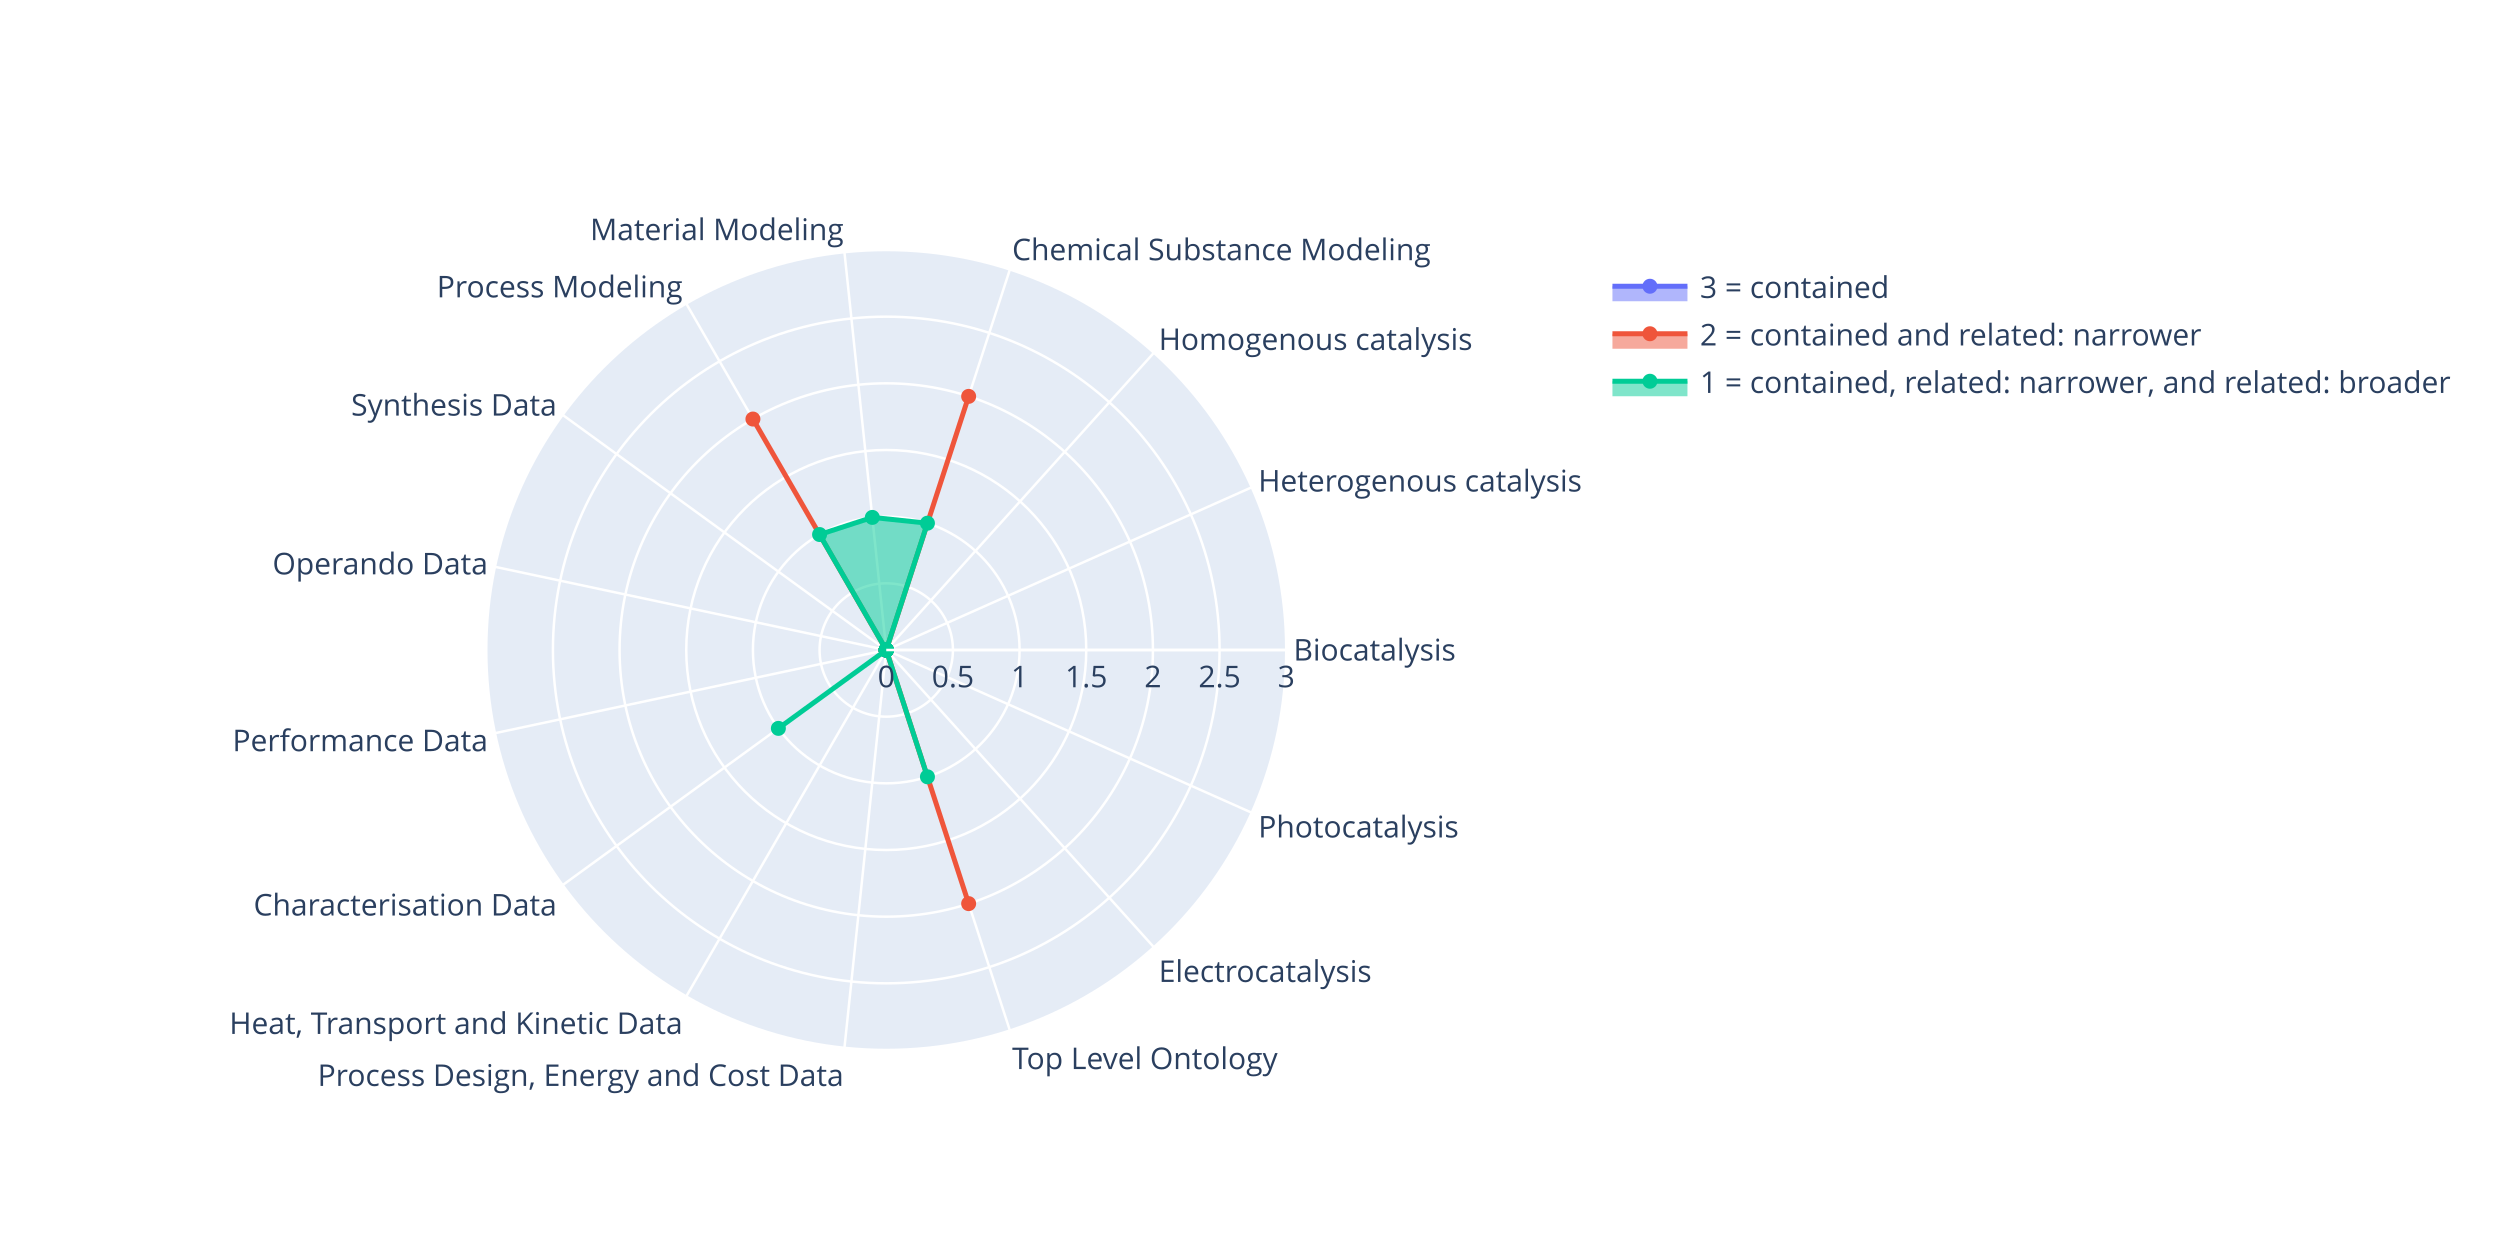
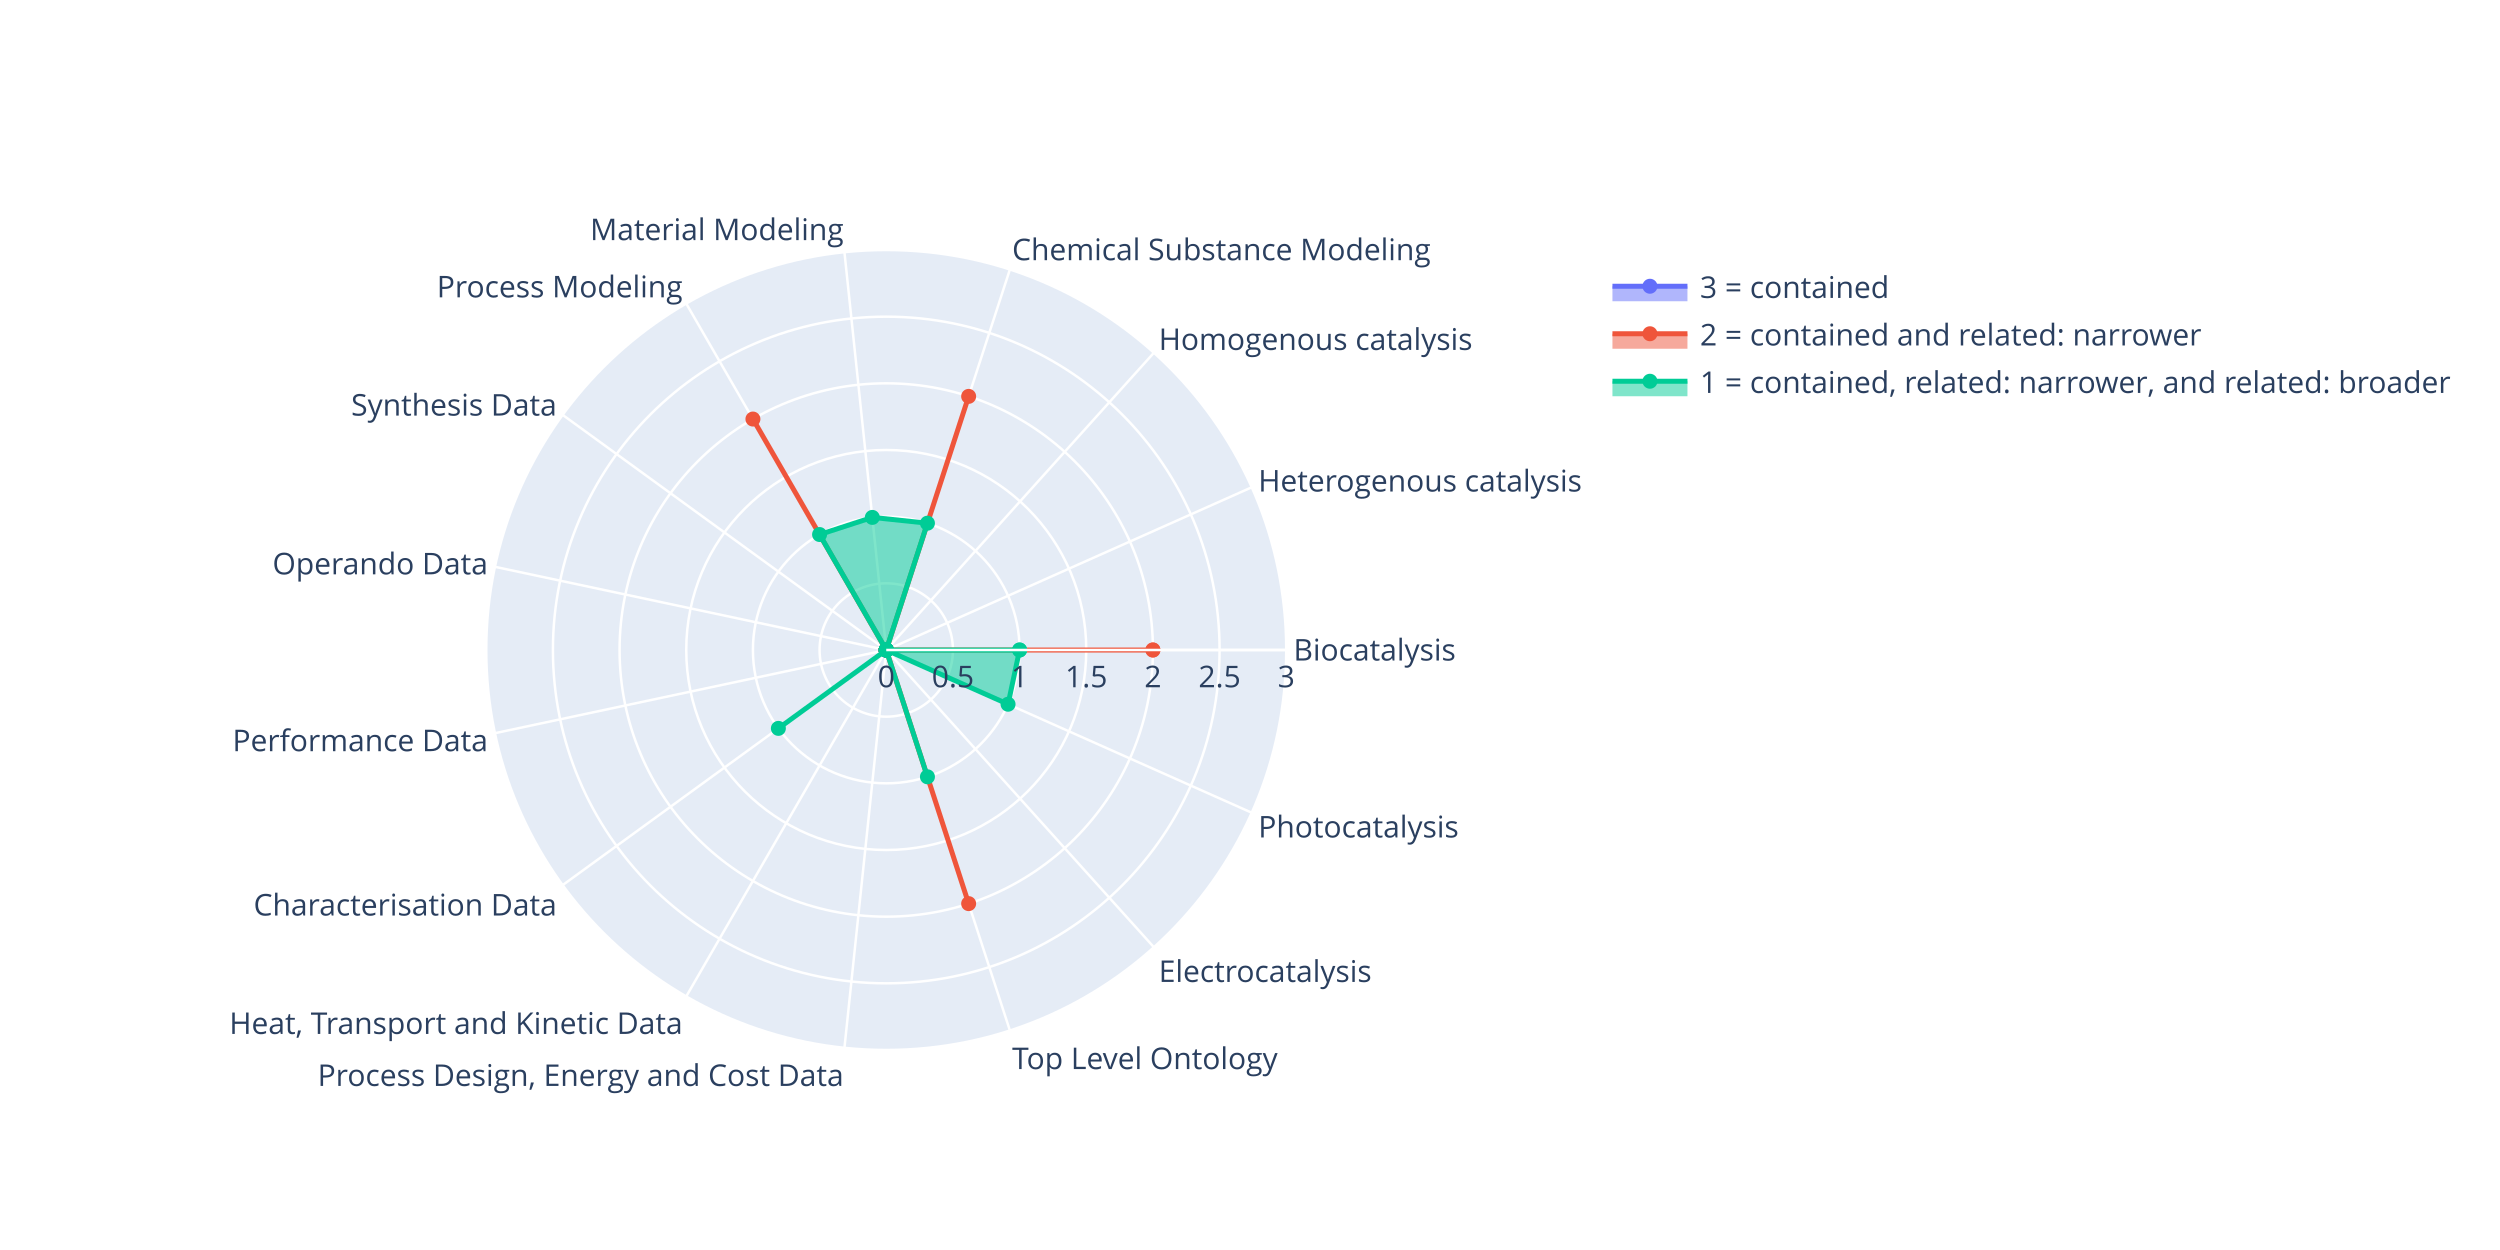
<svg xmlns="http://www.w3.org/2000/svg" class="main-svg" width="1000" height="500" style="" viewBox="0 0 1000 500">
  <rect x="0" y="0" width="1000" height="500" style="fill: rgb(255, 255, 255); fill-opacity: 1;" />
-   <defs id="defs-6c36d0">
+   <defs id="defs-ff0262">
    <g class="clips">
-       <clipPath id="clip6c36d0polar-for-traces">
+       <clipPath id="clipff0262polar-for-traces">
        <path d="M160,0A160,160 0,1,0 -160,-1.9594348786357652e-14A160,160 0,1,0 160,3.9188697572715304e-14Z" transform="translate(160,160)" />
      </clipPath>
    </g>
    <g class="gradients" />
    <g class="patterns" />
  </defs>
  <g class="bglayer" />
  <g class="layer-below">
    <g class="imagelayer" />
    <g class="shapelayer" />
  </g>
  <g class="cartesianlayer" />
  <g class="polarlayer">
    <g class="polar">
      <g class="polarsublayer draglayer" />
      <g class="polarsublayer plotbg">
        <path d="M160,0A160,160 0,1,0 -160,-1.9594348786357652e-14A160,160 0,1,0 160,3.9188697572715304e-14Z" transform="translate(354.5,260)" style="fill: rgb(229, 236, 246); fill-opacity: 1;" />
      </g>
      <g class="polarsublayer backplot">
        <g class="maplayer" />
      </g>
      <g class="polarsublayer angular-grid" style="fill: none;">
        <path class="angularaxisgrid" d="M354.5,260L514.5,260" style="stroke: rgb(255, 255, 255); stroke-opacity: 1; stroke-width: 1px;" />
        <path class="angularaxisgrid" d="M354.5,260L500.667,194.922" style="stroke: rgb(255, 255, 255); stroke-opacity: 1; stroke-width: 1px;" />
        <path class="angularaxisgrid" d="M354.5,260L461.561,141.097" style="stroke: rgb(255, 255, 255); stroke-opacity: 1; stroke-width: 1px;" />
        <path class="angularaxisgrid" d="M354.5,260L403.943,107.831" style="stroke: rgb(255, 255, 255); stroke-opacity: 1; stroke-width: 1px;" />
        <path class="angularaxisgrid" d="M354.5,260L337.775,100.876" style="stroke: rgb(255, 255, 255); stroke-opacity: 1; stroke-width: 1px;" />
        <path class="angularaxisgrid" d="M354.5,260L274.5,121.436" style="stroke: rgb(255, 255, 255); stroke-opacity: 1; stroke-width: 1px;" />
        <path class="angularaxisgrid" d="M354.5,260L225.057,165.954" style="stroke: rgb(255, 255, 255); stroke-opacity: 1; stroke-width: 1px;" />
        <path class="angularaxisgrid" d="M354.5,260L197.996,226.734" style="stroke: rgb(255, 255, 255); stroke-opacity: 1; stroke-width: 1px;" />
        <path class="angularaxisgrid" d="M354.5,260L197.996,293.266" style="stroke: rgb(255, 255, 255); stroke-opacity: 1; stroke-width: 1px;" />
        <path class="angularaxisgrid" d="M354.5,260L225.057,354.046" style="stroke: rgb(255, 255, 255); stroke-opacity: 1; stroke-width: 1px;" />
        <path class="angularaxisgrid" d="M354.5,260L274.5,398.564" style="stroke: rgb(255, 255, 255); stroke-opacity: 1; stroke-width: 1px;" />
        <path class="angularaxisgrid" d="M354.5,260L337.775,419.124" style="stroke: rgb(255, 255, 255); stroke-opacity: 1; stroke-width: 1px;" />
        <path class="angularaxisgrid" d="M354.5,260L403.943,412.169" style="stroke: rgb(255, 255, 255); stroke-opacity: 1; stroke-width: 1px;" />
        <path class="angularaxisgrid" d="M354.5,260L461.561,378.903" style="stroke: rgb(255, 255, 255); stroke-opacity: 1; stroke-width: 1px;" />
        <path class="angularaxisgrid" d="M354.5,260L500.667,325.078" style="stroke: rgb(255, 255, 255); stroke-opacity: 1; stroke-width: 1px;" />
      </g>
      <g class="polarsublayer radial-grid" transform="translate(354.5,260)" style="fill: none;">
        <path class="xgrid" d="M26.67,0A26.67,26.67 0,1,0 -26.67,-3.2661330133259913e-15A26.67,26.67 0,1,0 26.67,6.532266026651983e-15Z" style="stroke: rgb(255, 255, 255); stroke-opacity: 1; stroke-width: 1px;" />
        <path class="xgrid" d="M53.33,0A53.33,53.33 0,1,0 -53.33,-6.531041379852834e-15A53.33,53.33 0,1,0 53.33,1.3062082759705669e-14Z" style="stroke: rgb(255, 255, 255); stroke-opacity: 1; stroke-width: 1px;" />
        <path class="xgrid" d="M80,0A80,80 0,1,0 -80,-9.797174393178826e-15A80,80 0,1,0 80,1.9594348786357652e-14Z" style="stroke: rgb(255, 255, 255); stroke-opacity: 1; stroke-width: 1px;" />
        <path class="xgrid" d="M106.67,0A106.67,106.67 0,1,0 -106.67,-1.3063307406504817e-14A106.67,106.67 0,1,0 106.67,2.6126614813009634e-14Z" style="stroke: rgb(255, 255, 255); stroke-opacity: 1; stroke-width: 1px;" />
        <path class="xgrid" d="M133.33,0A133.33,133.33 0,1,0 -133.33,-1.632821577303166e-14A133.33,133.33 0,1,0 133.33,3.265643154606332e-14Z" style="stroke: rgb(255, 255, 255); stroke-opacity: 1; stroke-width: 1px;" />
      </g>
      <g class="polarsublayer frontplot" transform="translate(194.5,100)">
        <g class="barlayer" />
        <g class="scatterlayer">
-           <g class="trace scatter traceb55112" style="stroke-miterlimit: 2; opacity: 1;">
-             <g class="fills" clip-path="url(#clip6c36d0polar-for-traces)">
+           <g class="trace scatter trace973c0d" style="stroke-miterlimit: 2; opacity: 1;">
+             <g class="fills" clip-path="url(#clipff0262polar-for-traces)">
              <g>
                <path class="js-fill" d="M160,160L160,160L160,160L160,160L160,160L160,160L160,160L160,160L160,160L160,160L160,160L160,160L160,160L160,160L160,160L160,160Z" style="fill: rgb(99, 110, 250); fill-opacity: 0.5; stroke-width: 0;" />
              </g>
            </g>
            <g class="errorbars" />
            <g class="lines">
-               <path class="js-line" d="M160,160L160,160L160,160L160,160L160,160L160,160L160,160L160,160L160,160L160,160L160,160L160,160L160,160L160,160L160,160L160,160" clip-path="url(#clip6c36d0polar-for-traces)" style="vector-effect: non-scaling-stroke; fill: none; stroke: rgb(99, 110, 250); stroke-opacity: 1; stroke-width: 2px; opacity: 1;" />
+               <path class="js-line" d="M160,160L160,160L160,160L160,160L160,160L160,160L160,160L160,160L160,160L160,160L160,160L160,160L160,160L160,160L160,160L160,160" clip-path="url(#clipff0262polar-for-traces)" style="vector-effect: non-scaling-stroke; fill: none; stroke: rgb(99, 110, 250); stroke-opacity: 1; stroke-width: 2px; opacity: 1;" />
            </g>
            <g class="points">
              <path class="point" transform="translate(160,160)" d="M3,0A3,3 0 1,1 0,-3A3,3 0 0,1 3,0Z" style="opacity: 1; stroke-width: 0px; fill: rgb(99, 110, 250); fill-opacity: 1;" />
              <path class="point" transform="translate(160,160)" d="M3,0A3,3 0 1,1 0,-3A3,3 0 0,1 3,0Z" style="opacity: 1; stroke-width: 0px; fill: rgb(99, 110, 250); fill-opacity: 1;" />
              <path class="point" transform="translate(160,160)" d="M3,0A3,3 0 1,1 0,-3A3,3 0 0,1 3,0Z" style="opacity: 1; stroke-width: 0px; fill: rgb(99, 110, 250); fill-opacity: 1;" />
              <path class="point" transform="translate(160,160)" d="M3,0A3,3 0 1,1 0,-3A3,3 0 0,1 3,0Z" style="opacity: 1; stroke-width: 0px; fill: rgb(99, 110, 250); fill-opacity: 1;" />
              <path class="point" transform="translate(160,160)" d="M3,0A3,3 0 1,1 0,-3A3,3 0 0,1 3,0Z" style="opacity: 1; stroke-width: 0px; fill: rgb(99, 110, 250); fill-opacity: 1;" />
              <path class="point" transform="translate(160,160)" d="M3,0A3,3 0 1,1 0,-3A3,3 0 0,1 3,0Z" style="opacity: 1; stroke-width: 0px; fill: rgb(99, 110, 250); fill-opacity: 1;" />
              <path class="point" transform="translate(160,160)" d="M3,0A3,3 0 1,1 0,-3A3,3 0 0,1 3,0Z" style="opacity: 1; stroke-width: 0px; fill: rgb(99, 110, 250); fill-opacity: 1;" />
              <path class="point" transform="translate(160,160)" d="M3,0A3,3 0 1,1 0,-3A3,3 0 0,1 3,0Z" style="opacity: 1; stroke-width: 0px; fill: rgb(99, 110, 250); fill-opacity: 1;" />
              <path class="point" transform="translate(160,160)" d="M3,0A3,3 0 1,1 0,-3A3,3 0 0,1 3,0Z" style="opacity: 1; stroke-width: 0px; fill: rgb(99, 110, 250); fill-opacity: 1;" />
              <path class="point" transform="translate(160,160)" d="M3,0A3,3 0 1,1 0,-3A3,3 0 0,1 3,0Z" style="opacity: 1; stroke-width: 0px; fill: rgb(99, 110, 250); fill-opacity: 1;" />
              <path class="point" transform="translate(160,160)" d="M3,0A3,3 0 1,1 0,-3A3,3 0 0,1 3,0Z" style="opacity: 1; stroke-width: 0px; fill: rgb(99, 110, 250); fill-opacity: 1;" />
              <path class="point" transform="translate(160,160)" d="M3,0A3,3 0 1,1 0,-3A3,3 0 0,1 3,0Z" style="opacity: 1; stroke-width: 0px; fill: rgb(99, 110, 250); fill-opacity: 1;" />
              <path class="point" transform="translate(160,160)" d="M3,0A3,3 0 1,1 0,-3A3,3 0 0,1 3,0Z" style="opacity: 1; stroke-width: 0px; fill: rgb(99, 110, 250); fill-opacity: 1;" />
              <path class="point" transform="translate(160,160)" d="M3,0A3,3 0 1,1 0,-3A3,3 0 0,1 3,0Z" style="opacity: 1; stroke-width: 0px; fill: rgb(99, 110, 250); fill-opacity: 1;" />
              <path class="point" transform="translate(160,160)" d="M3,0A3,3 0 1,1 0,-3A3,3 0 0,1 3,0Z" style="opacity: 1; stroke-width: 0px; fill: rgb(99, 110, 250); fill-opacity: 1;" />
              <path class="point" transform="translate(160,160)" d="M3,0A3,3 0 1,1 0,-3A3,3 0 0,1 3,0Z" style="opacity: 1; stroke-width: 0px; fill: rgb(99, 110, 250); fill-opacity: 1;" />
            </g>
            <g class="text" />
          </g>
-           <g class="trace scatter trace71465b" style="stroke-miterlimit: 2; opacity: 1;">
-             <g class="fills" clip-path="url(#clip6c36d0polar-for-traces)">
+           <g class="trace scatter tracea04f16" style="stroke-miterlimit: 2; opacity: 1;">
+             <g class="fills" clip-path="url(#clipff0262polar-for-traces)">
              <g>
-                 <path class="js-fill" d="M160,160L160,160L160,160L192.96,58.55L160,160L106.67,67.62L160,160L160,160L160,160L160,160L160,160L160,160L192.96,261.45L160,160L160,160L160,160Z" style="fill: rgb(239, 85, 59); fill-opacity: 0.5; stroke-width: 0;" />
+                 <path class="js-fill" d="M266.67,160L160,160L160,160L192.96,58.55L160,160L106.67,67.62L160,160L160,160L160,160L160,160L160,160L160,160L192.96,261.45L160,160L160,160L266.67,160Z" style="fill: rgb(239, 85, 59); fill-opacity: 0.5; stroke-width: 0;" />
              </g>
            </g>
            <g class="errorbars" />
            <g class="lines">
-               <path class="js-line" d="M160,160L160,160L160,160L192.96,58.55L160,160L106.67,67.62L160,160L160,160L160,160L160,160L160,160L160,160L192.96,261.45L160,160L160,160L160,160" clip-path="url(#clip6c36d0polar-for-traces)" style="vector-effect: non-scaling-stroke; fill: none; stroke: rgb(239, 85, 59); stroke-opacity: 1; stroke-width: 2px; opacity: 1;" />
+               <path class="js-line" d="M266.67,160L160,160L160,160L192.96,58.55L160,160L106.67,67.62L160,160L160,160L160,160L160,160L160,160L160,160L192.96,261.45L160,160L160,160L266.67,160" clip-path="url(#clipff0262polar-for-traces)" style="vector-effect: non-scaling-stroke; fill: none; stroke: rgb(239, 85, 59); stroke-opacity: 1; stroke-width: 2px; opacity: 1;" />
            </g>
            <g class="points">
-               <path class="point" transform="translate(160,160)" d="M3,0A3,3 0 1,1 0,-3A3,3 0 0,1 3,0Z" style="opacity: 1; stroke-width: 0px; fill: rgb(239, 85, 59); fill-opacity: 1;" />
+               <path class="point" transform="translate(266.67,160)" d="M3,0A3,3 0 1,1 0,-3A3,3 0 0,1 3,0Z" style="opacity: 1; stroke-width: 0px; fill: rgb(239, 85, 59); fill-opacity: 1;" />
              <path class="point" transform="translate(160,160)" d="M3,0A3,3 0 1,1 0,-3A3,3 0 0,1 3,0Z" style="opacity: 1; stroke-width: 0px; fill: rgb(239, 85, 59); fill-opacity: 1;" />
              <path class="point" transform="translate(160,160)" d="M3,0A3,3 0 1,1 0,-3A3,3 0 0,1 3,0Z" style="opacity: 1; stroke-width: 0px; fill: rgb(239, 85, 59); fill-opacity: 1;" />
              <path class="point" transform="translate(192.96,58.55)" d="M3,0A3,3 0 1,1 0,-3A3,3 0 0,1 3,0Z" style="opacity: 1; stroke-width: 0px; fill: rgb(239, 85, 59); fill-opacity: 1;" />
              <path class="point" transform="translate(160,160)" d="M3,0A3,3 0 1,1 0,-3A3,3 0 0,1 3,0Z" style="opacity: 1; stroke-width: 0px; fill: rgb(239, 85, 59); fill-opacity: 1;" />
              <path class="point" transform="translate(106.67,67.62)" d="M3,0A3,3 0 1,1 0,-3A3,3 0 0,1 3,0Z" style="opacity: 1; stroke-width: 0px; fill: rgb(239, 85, 59); fill-opacity: 1;" />
              <path class="point" transform="translate(160,160)" d="M3,0A3,3 0 1,1 0,-3A3,3 0 0,1 3,0Z" style="opacity: 1; stroke-width: 0px; fill: rgb(239, 85, 59); fill-opacity: 1;" />
              <path class="point" transform="translate(160,160)" d="M3,0A3,3 0 1,1 0,-3A3,3 0 0,1 3,0Z" style="opacity: 1; stroke-width: 0px; fill: rgb(239, 85, 59); fill-opacity: 1;" />
              <path class="point" transform="translate(160,160)" d="M3,0A3,3 0 1,1 0,-3A3,3 0 0,1 3,0Z" style="opacity: 1; stroke-width: 0px; fill: rgb(239, 85, 59); fill-opacity: 1;" />
              <path class="point" transform="translate(160,160)" d="M3,0A3,3 0 1,1 0,-3A3,3 0 0,1 3,0Z" style="opacity: 1; stroke-width: 0px; fill: rgb(239, 85, 59); fill-opacity: 1;" />
              <path class="point" transform="translate(160,160)" d="M3,0A3,3 0 1,1 0,-3A3,3 0 0,1 3,0Z" style="opacity: 1; stroke-width: 0px; fill: rgb(239, 85, 59); fill-opacity: 1;" />
              <path class="point" transform="translate(160,160)" d="M3,0A3,3 0 1,1 0,-3A3,3 0 0,1 3,0Z" style="opacity: 1; stroke-width: 0px; fill: rgb(239, 85, 59); fill-opacity: 1;" />
              <path class="point" transform="translate(192.96,261.45)" d="M3,0A3,3 0 1,1 0,-3A3,3 0 0,1 3,0Z" style="opacity: 1; stroke-width: 0px; fill: rgb(239, 85, 59); fill-opacity: 1;" />
              <path class="point" transform="translate(160,160)" d="M3,0A3,3 0 1,1 0,-3A3,3 0 0,1 3,0Z" style="opacity: 1; stroke-width: 0px; fill: rgb(239, 85, 59); fill-opacity: 1;" />
              <path class="point" transform="translate(160,160)" d="M3,0A3,3 0 1,1 0,-3A3,3 0 0,1 3,0Z" style="opacity: 1; stroke-width: 0px; fill: rgb(239, 85, 59); fill-opacity: 1;" />
-               <path class="point" transform="translate(160,160)" d="M3,0A3,3 0 1,1 0,-3A3,3 0 0,1 3,0Z" style="opacity: 1; stroke-width: 0px; fill: rgb(239, 85, 59); fill-opacity: 1;" />
+               <path class="point" transform="translate(266.67,160)" d="M3,0A3,3 0 1,1 0,-3A3,3 0 0,1 3,0Z" style="opacity: 1; stroke-width: 0px; fill: rgb(239, 85, 59); fill-opacity: 1;" />
            </g>
            <g class="text" />
          </g>
-           <g class="trace scatter traceece9a6" style="stroke-miterlimit: 2; opacity: 1;">
-             <g class="fills" clip-path="url(#clip6c36d0polar-for-traces)">
+           <g class="trace scatter trace5fc4d9" style="stroke-miterlimit: 2; opacity: 1;">
+             <g class="fills" clip-path="url(#clipff0262polar-for-traces)">
              <g>
-                 <path class="js-fill" d="M160,160L160,160L160,160L176.48,109.28L154.43,106.96L133.33,113.81L160,160L160,160L160,160L116.85,191.35L160,160L160,160L176.48,210.72L160,160L160,160L160,160Z" style="fill: rgb(0, 204, 150); fill-opacity: 0.5; stroke-width: 0;" />
+                 <path class="js-fill" d="M213.33,160L160,160L160,160L176.48,109.28L154.43,106.96L133.33,113.81L160,160L160,160L160,160L116.85,191.35L160,160L160,160L176.48,210.72L160,160L208.72,181.69L213.33,160Z" style="fill: rgb(0, 204, 150); fill-opacity: 0.5; stroke-width: 0;" />
              </g>
            </g>
            <g class="errorbars" />
            <g class="lines">
-               <path class="js-line" d="M160,160L160,160L160,160L176.48,109.28L154.43,106.96L133.33,113.81L160,160L160,160L160,160L116.85,191.35L160,160L160,160L176.48,210.72L160,160L160,160L160,160" clip-path="url(#clip6c36d0polar-for-traces)" style="vector-effect: non-scaling-stroke; fill: none; stroke: rgb(0, 204, 150); stroke-opacity: 1; stroke-width: 2px; opacity: 1;" />
+               <path class="js-line" d="M213.33,160L160,160L160,160L176.48,109.28L154.43,106.96L133.33,113.81L160,160L160,160L160,160L116.85,191.35L160,160L160,160L176.48,210.72L160,160L208.72,181.69L213.33,160" clip-path="url(#clipff0262polar-for-traces)" style="vector-effect: non-scaling-stroke; fill: none; stroke: rgb(0, 204, 150); stroke-opacity: 1; stroke-width: 2px; opacity: 1;" />
            </g>
            <g class="points">
-               <path class="point" transform="translate(160,160)" d="M3,0A3,3 0 1,1 0,-3A3,3 0 0,1 3,0Z" style="opacity: 1; stroke-width: 0px; fill: rgb(0, 204, 150); fill-opacity: 1;" />
+               <path class="point" transform="translate(213.33,160)" d="M3,0A3,3 0 1,1 0,-3A3,3 0 0,1 3,0Z" style="opacity: 1; stroke-width: 0px; fill: rgb(0, 204, 150); fill-opacity: 1;" />
              <path class="point" transform="translate(160,160)" d="M3,0A3,3 0 1,1 0,-3A3,3 0 0,1 3,0Z" style="opacity: 1; stroke-width: 0px; fill: rgb(0, 204, 150); fill-opacity: 1;" />
              <path class="point" transform="translate(160,160)" d="M3,0A3,3 0 1,1 0,-3A3,3 0 0,1 3,0Z" style="opacity: 1; stroke-width: 0px; fill: rgb(0, 204, 150); fill-opacity: 1;" />
              <path class="point" transform="translate(176.48,109.28)" d="M3,0A3,3 0 1,1 0,-3A3,3 0 0,1 3,0Z" style="opacity: 1; stroke-width: 0px; fill: rgb(0, 204, 150); fill-opacity: 1;" />
              <path class="point" transform="translate(154.43,106.96)" d="M3,0A3,3 0 1,1 0,-3A3,3 0 0,1 3,0Z" style="opacity: 1; stroke-width: 0px; fill: rgb(0, 204, 150); fill-opacity: 1;" />
              <path class="point" transform="translate(133.33,113.81)" d="M3,0A3,3 0 1,1 0,-3A3,3 0 0,1 3,0Z" style="opacity: 1; stroke-width: 0px; fill: rgb(0, 204, 150); fill-opacity: 1;" />
              <path class="point" transform="translate(160,160)" d="M3,0A3,3 0 1,1 0,-3A3,3 0 0,1 3,0Z" style="opacity: 1; stroke-width: 0px; fill: rgb(0, 204, 150); fill-opacity: 1;" />
              <path class="point" transform="translate(160,160)" d="M3,0A3,3 0 1,1 0,-3A3,3 0 0,1 3,0Z" style="opacity: 1; stroke-width: 0px; fill: rgb(0, 204, 150); fill-opacity: 1;" />
              <path class="point" transform="translate(160,160)" d="M3,0A3,3 0 1,1 0,-3A3,3 0 0,1 3,0Z" style="opacity: 1; stroke-width: 0px; fill: rgb(0, 204, 150); fill-opacity: 1;" />
              <path class="point" transform="translate(116.85,191.35)" d="M3,0A3,3 0 1,1 0,-3A3,3 0 0,1 3,0Z" style="opacity: 1; stroke-width: 0px; fill: rgb(0, 204, 150); fill-opacity: 1;" />
              <path class="point" transform="translate(160,160)" d="M3,0A3,3 0 1,1 0,-3A3,3 0 0,1 3,0Z" style="opacity: 1; stroke-width: 0px; fill: rgb(0, 204, 150); fill-opacity: 1;" />
              <path class="point" transform="translate(160,160)" d="M3,0A3,3 0 1,1 0,-3A3,3 0 0,1 3,0Z" style="opacity: 1; stroke-width: 0px; fill: rgb(0, 204, 150); fill-opacity: 1;" />
              <path class="point" transform="translate(176.48,210.72)" d="M3,0A3,3 0 1,1 0,-3A3,3 0 0,1 3,0Z" style="opacity: 1; stroke-width: 0px; fill: rgb(0, 204, 150); fill-opacity: 1;" />
              <path class="point" transform="translate(160,160)" d="M3,0A3,3 0 1,1 0,-3A3,3 0 0,1 3,0Z" style="opacity: 1; stroke-width: 0px; fill: rgb(0, 204, 150); fill-opacity: 1;" />
-               <path class="point" transform="translate(160,160)" d="M3,0A3,3 0 1,1 0,-3A3,3 0 0,1 3,0Z" style="opacity: 1; stroke-width: 0px; fill: rgb(0, 204, 150); fill-opacity: 1;" />
-               <path class="point" transform="translate(160,160)" d="M3,0A3,3 0 1,1 0,-3A3,3 0 0,1 3,0Z" style="opacity: 1; stroke-width: 0px; fill: rgb(0, 204, 150); fill-opacity: 1;" />
+               <path class="point" transform="translate(208.72,181.69)" d="M3,0A3,3 0 1,1 0,-3A3,3 0 0,1 3,0Z" style="opacity: 1; stroke-width: 0px; fill: rgb(0, 204, 150); fill-opacity: 1;" />
+               <path class="point" transform="translate(213.33,160)" d="M3,0A3,3 0 1,1 0,-3A3,3 0 0,1 3,0Z" style="opacity: 1; stroke-width: 0px; fill: rgb(0, 204, 150); fill-opacity: 1;" />
            </g>
            <g class="text" />
          </g>
        </g>
      </g>
      <g class="polarsublayer angular-line">
        <path d="M160,0A160,160 0,1,0 -160,-1.9594348786357652e-14A160,160 0,1,0 160,3.9188697572715304e-14Z" transform="translate(354.5,260)" stroke-width="1" style="fill: none; stroke: rgb(255, 255, 255); stroke-opacity: 1;" />
      </g>
      <g class="polarsublayer radial-line">
        <line x1="0" y1="0" x2="160" y2="0" transform="translate(354.5,260)" stroke-width="1" style="fill: none; stroke: rgb(255, 255, 255); stroke-opacity: 1;" />
      </g>
      <g class="polarsublayer angular-axis">
        <g class="angularaxistick">
          <text text-anchor="start" x="2.9" y="4.2" transform="translate(514.5,260)" style="font-family: 'Open Sans', verdana, arial, sans-serif; font-size: 12px; fill: rgb(42, 63, 95); fill-opacity: 1; white-space: pre; opacity: 1;">Biocatalysis</text>
        </g>
        <g class="angularaxistick">
          <text text-anchor="start" x="2.649" y="1.681" transform="translate(500.6673,194.9221)" style="font-family: 'Open Sans', verdana, arial, sans-serif; font-size: 12px; fill: rgb(42, 63, 95); fill-opacity: 1; white-space: pre; opacity: 1;">Heterogenous catalysis</text>
        </g>
        <g class="angularaxistick">
          <text text-anchor="start" x="1.94" y="-1.128" transform="translate(461.5609,141.0968)" style="font-family: 'Open Sans', verdana, arial, sans-serif; font-size: 12px; fill: rgb(42, 63, 95); fill-opacity: 1; white-space: pre; opacity: 1;">Homogenous catalysis</text>
        </g>
        <g class="angularaxistick">
          <text text-anchor="start" x="0.896" y="-3.743" transform="translate(403.9427,107.831)" style="font-family: 'Open Sans', verdana, arial, sans-serif; font-size: 12px; fill: rgb(42, 63, 95); fill-opacity: 1; white-space: pre; opacity: 1;">Chemical Substance Modeling</text>
        </g>
        <g class="angularaxistick">
          <text text-anchor="end" x="-0.303" y="-4.832" transform="translate(337.7754,100.8765)" style="font-family: 'Open Sans', verdana, arial, sans-serif; font-size: 12px; fill: rgb(42, 63, 95); fill-opacity: 1; white-space: pre; opacity: 1;">Material Modeling</text>
        </g>
        <g class="angularaxistick">
          <text text-anchor="end" x="-1.45" y="-2.49" transform="translate(274.5,121.4359)" style="font-family: 'Open Sans', verdana, arial, sans-serif; font-size: 12px; fill: rgb(42, 63, 95); fill-opacity: 1; white-space: pre; opacity: 1;">Process Modeling</text>
        </g>
        <g class="angularaxistick">
          <text text-anchor="end" x="-2.346" y="0.283" transform="translate(225.0573,165.9544)" style="font-family: 'Open Sans', verdana, arial, sans-serif; font-size: 12px; fill: rgb(42, 63, 95); fill-opacity: 1; white-space: pre; opacity: 1;">Synthesis Data</text>
        </g>
        <g class="angularaxistick">
          <text text-anchor="end" x="-2.837" y="3.006" transform="translate(197.9964,226.7341)" style="font-family: 'Open Sans', verdana, arial, sans-serif; font-size: 12px; fill: rgb(42, 63, 95); fill-opacity: 1; white-space: pre; opacity: 1;">Operando Data</text>
        </g>
        <g class="angularaxistick">
          <text text-anchor="end" x="-2.837" y="7.206" transform="translate(197.9964,293.2659)" style="font-family: 'Open Sans', verdana, arial, sans-serif; font-size: 12px; fill: rgb(42, 63, 95); fill-opacity: 1; white-space: pre; opacity: 1;">Performance Data</text>
        </g>
        <g class="angularaxistick">
          <text text-anchor="end" x="-2.346" y="12.156" transform="translate(225.0573,354.0456)" style="font-family: 'Open Sans', verdana, arial, sans-serif; font-size: 12px; fill: rgb(42, 63, 95); fill-opacity: 1; white-space: pre; opacity: 1;">Characterisation Data</text>
        </g>
        <g class="angularaxistick">
          <text text-anchor="end" x="-1.45" y="15.004" transform="translate(274.5,398.5641)" style="font-family: 'Open Sans', verdana, arial, sans-serif; font-size: 12px; fill: rgb(42, 63, 95); fill-opacity: 1; white-space: pre; opacity: 1;">Heat, Transport and Kinetic Data</text>
        </g>
        <g class="angularaxistick">
          <text text-anchor="end" x="-0.303" y="15.257" transform="translate(337.7754,419.1235)" style="font-family: 'Open Sans', verdana, arial, sans-serif; font-size: 12px; fill: rgb(42, 63, 95); fill-opacity: 1; white-space: pre; opacity: 1;">Process Design, Energy and Cost Data</text>
        </g>
        <g class="angularaxistick">
          <text text-anchor="start" x="0.896" y="15.469" transform="translate(403.9427,412.169)" style="font-family: 'Open Sans', verdana, arial, sans-serif; font-size: 12px; fill: rgb(42, 63, 95); fill-opacity: 1; white-space: pre; opacity: 1;">Top Level Ontology</text>
        </g>
        <g class="angularaxistick">
          <text text-anchor="start" x="1.94" y="13.883" transform="translate(461.5609,378.9032)" style="font-family: 'Open Sans', verdana, arial, sans-serif; font-size: 12px; fill: rgb(42, 63, 95); fill-opacity: 1; white-space: pre; opacity: 1;">Electrocatalysis</text>
        </g>
        <g class="angularaxistick">
          <text text-anchor="start" x="2.649" y="9.897" transform="translate(500.6673,325.0779)" style="font-family: 'Open Sans', verdana, arial, sans-serif; font-size: 12px; fill: rgb(42, 63, 95); fill-opacity: 1; white-space: pre; opacity: 1;">Photocatalysis</text>
        </g>
      </g>
      <g class="polarsublayer radial-axis" transform="translate(354.5,260)">
        <g class="xtick">
          <text text-anchor="middle" x="0" y="14.9" transform="" style="font-family: 'Open Sans', verdana, arial, sans-serif; font-size: 12px; fill: rgb(42, 63, 95); fill-opacity: 1; white-space: pre; opacity: 1;">0</text>
        </g>
        <g class="xtick">
          <text text-anchor="middle" x="0" y="14.9" transform="translate(26.67,0)" style="font-family: 'Open Sans', verdana, arial, sans-serif; font-size: 12px; fill: rgb(42, 63, 95); fill-opacity: 1; white-space: pre; opacity: 1;">0.5</text>
        </g>
        <g class="xtick">
          <text text-anchor="middle" x="0" y="14.9" transform="translate(53.33,0)" style="font-family: 'Open Sans', verdana, arial, sans-serif; font-size: 12px; fill: rgb(42, 63, 95); fill-opacity: 1; white-space: pre; opacity: 1;">1</text>
        </g>
        <g class="xtick">
          <text text-anchor="middle" x="0" y="14.9" transform="translate(80,0)" style="font-family: 'Open Sans', verdana, arial, sans-serif; font-size: 12px; fill: rgb(42, 63, 95); fill-opacity: 1; white-space: pre; opacity: 1;">1.5</text>
        </g>
        <g class="xtick">
          <text text-anchor="middle" x="0" y="14.9" transform="translate(106.67,0)" style="font-family: 'Open Sans', verdana, arial, sans-serif; font-size: 12px; fill: rgb(42, 63, 95); fill-opacity: 1; white-space: pre; opacity: 1;">2</text>
        </g>
        <g class="xtick">
          <text text-anchor="middle" x="0" y="14.9" transform="translate(133.33,0)" style="font-family: 'Open Sans', verdana, arial, sans-serif; font-size: 12px; fill: rgb(42, 63, 95); fill-opacity: 1; white-space: pre; opacity: 1;">2.5</text>
        </g>
        <g class="xtick">
          <text text-anchor="middle" x="0" y="14.9" transform="translate(160,0)" style="font-family: 'Open Sans', verdana, arial, sans-serif; font-size: 12px; fill: rgb(42, 63, 95); fill-opacity: 1; white-space: pre; opacity: 1;">3</text>
        </g>
      </g>
    </g>
  </g>
  <g class="smithlayer" />
  <g class="ternarylayer" />
  <g class="geolayer" />
  <g class="funnelarealayer" />
  <g class="pielayer" />
  <g class="iciclelayer" />
  <g class="treemaplayer" />
  <g class="sunburstlayer" />
  <g class="glimages" />
-   <defs id="topdefs-6c36d0">
+   <defs id="topdefs-ff0262">
    <g class="clips" />
-     <clipPath id="legend6c36d0">
+     <clipPath id="legendff0262">
      <rect width="348" height="67" x="0" y="0" />
    </clipPath>
  </defs>
  <g class="layer-above">
    <g class="imagelayer" />
    <g class="shapelayer" />
  </g>
  <g class="infolayer">
    <g class="legend" pointer-events="all" transform="translate(639.98,100)">
      <rect class="bg" shape-rendering="crispEdges" width="348" height="67" x="0" y="0" style="stroke: rgb(68, 68, 68); stroke-opacity: 1; fill: rgb(255, 255, 255); fill-opacity: 1; stroke-width: 0px;" />
-       <g class="scrollbox" transform="" clip-path="url(#legend6c36d0)">
+       <g class="scrollbox" transform="" clip-path="url(#legendff0262)">
        <g class="groups">
          <g class="traces" transform="translate(0,14.5)" style="opacity: 1;">
            <text class="legendtext" text-anchor="start" x="40" y="4.68" style="font-family: 'Open Sans', verdana, arial, sans-serif; font-size: 12px; fill: rgb(42, 63, 95); fill-opacity: 1; white-space: pre;">3 = contained</text>
            <g class="layers" style="opacity: 1;">
              <g class="legendfill">
                <path class="js-fill" d="M5,0h30v6h-30z" style="stroke-width: 0; fill: rgb(99, 110, 250); fill-opacity: 0.5;" />
              </g>
              <g class="legendlines">
                <path class="js-line" d="M5,0h30" style="fill: none; stroke: rgb(99, 110, 250); stroke-opacity: 1; stroke-width: 2px;" />
              </g>
              <g class="legendsymbols">
                <g class="legendpoints">
                  <path class="scatterpts" transform="translate(20,0)" d="M3,0A3,3 0 1,1 0,-3A3,3 0 0,1 3,0Z" style="opacity: 1; stroke-width: 0px; fill: rgb(99, 110, 250); fill-opacity: 1;" />
                </g>
              </g>
            </g>
            <rect class="legendtoggle" x="0" y="-9.5" width="342.562" height="19" style="fill: rgb(0, 0, 0); fill-opacity: 0;" />
          </g>
          <g class="traces" transform="translate(0,33.5)" style="opacity: 1;">
            <text class="legendtext" text-anchor="start" x="40" y="4.68" style="font-family: 'Open Sans', verdana, arial, sans-serif; font-size: 12px; fill: rgb(42, 63, 95); fill-opacity: 1; white-space: pre;">2 = contained and related: narrower</text>
            <g class="layers" style="opacity: 1;">
              <g class="legendfill">
                <path class="js-fill" d="M5,0h30v6h-30z" style="stroke-width: 0; fill: rgb(239, 85, 59); fill-opacity: 0.5;" />
              </g>
              <g class="legendlines">
                <path class="js-line" d="M5,0h30" style="fill: none; stroke: rgb(239, 85, 59); stroke-opacity: 1; stroke-width: 2px;" />
              </g>
              <g class="legendsymbols">
                <g class="legendpoints">
                  <path class="scatterpts" transform="translate(20,0)" d="M3,0A3,3 0 1,1 0,-3A3,3 0 0,1 3,0Z" style="opacity: 1; stroke-width: 0px; fill: rgb(239, 85, 59); fill-opacity: 1;" />
                </g>
              </g>
            </g>
            <rect class="legendtoggle" x="0" y="-9.5" width="342.562" height="19" style="fill: rgb(0, 0, 0); fill-opacity: 0;" />
          </g>
          <g class="traces" transform="translate(0,52.5)" style="opacity: 1;">
            <text class="legendtext" text-anchor="start" x="40" y="4.68" style="font-family: 'Open Sans', verdana, arial, sans-serif; font-size: 12px; fill: rgb(42, 63, 95); fill-opacity: 1; white-space: pre;">1 = contained, related: narrower, and related: broader</text>
            <g class="layers" style="opacity: 1;">
              <g class="legendfill">
                <path class="js-fill" d="M5,0h30v6h-30z" style="stroke-width: 0; fill: rgb(0, 204, 150); fill-opacity: 0.5;" />
              </g>
              <g class="legendlines">
                <path class="js-line" d="M5,0h30" style="fill: none; stroke: rgb(0, 204, 150); stroke-opacity: 1; stroke-width: 2px;" />
              </g>
              <g class="legendsymbols">
                <g class="legendpoints">
                  <path class="scatterpts" transform="translate(20,0)" d="M3,0A3,3 0 1,1 0,-3A3,3 0 0,1 3,0Z" style="opacity: 1; stroke-width: 0px; fill: rgb(0, 204, 150); fill-opacity: 1;" />
                </g>
              </g>
            </g>
            <rect class="legendtoggle" x="0" y="-9.5" width="342.562" height="19" style="fill: rgb(0, 0, 0); fill-opacity: 0;" />
          </g>
        </g>
      </g>
      <rect class="scrollbar" rx="20" ry="3" width="0" height="0" x="0" y="0" style="fill: rgb(128, 139, 164); fill-opacity: 1;" />
    </g>
    <g class="g-gtitle" />
    <g class="g-polartitle" />
  </g>
</svg>
